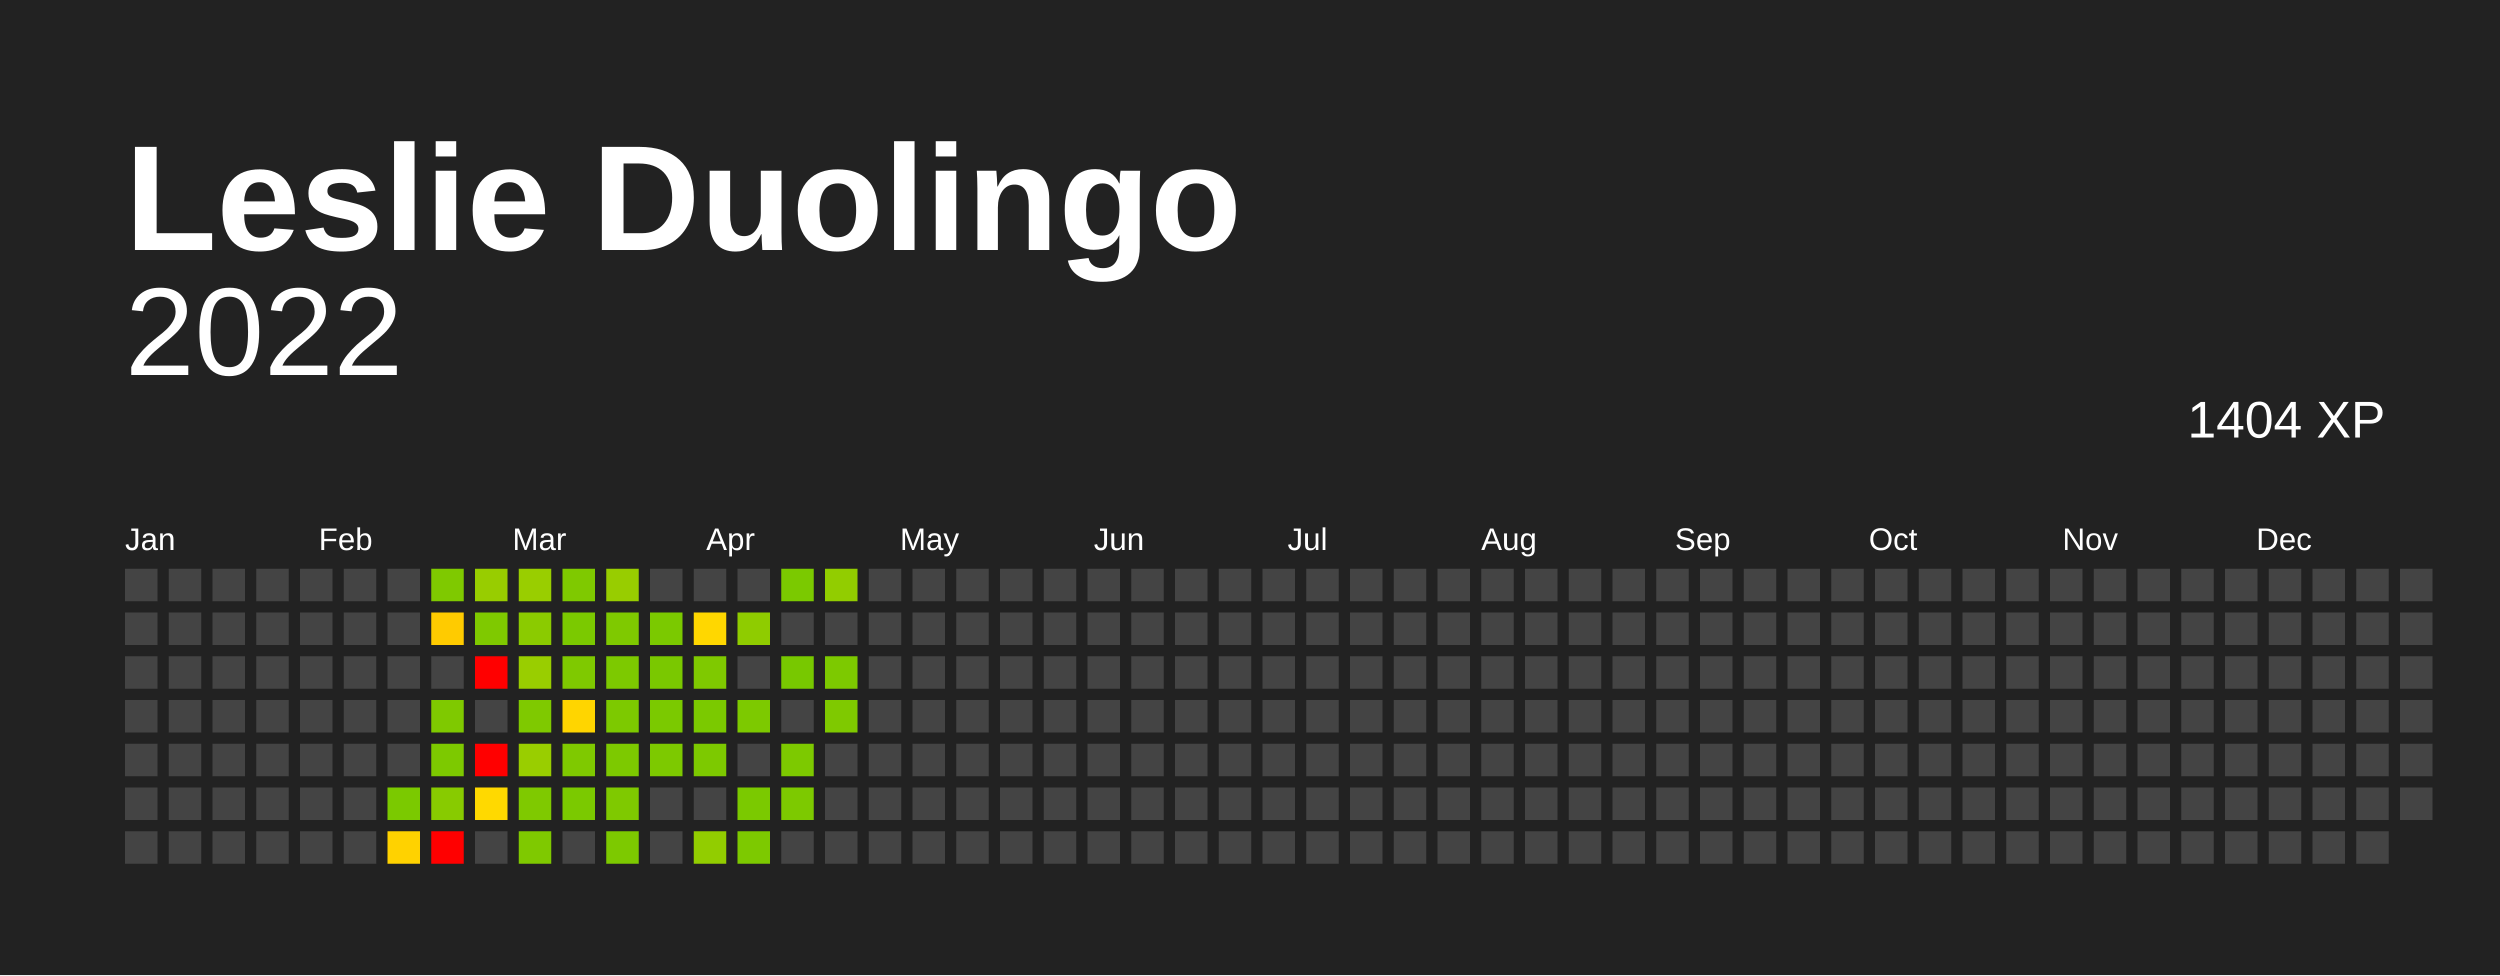
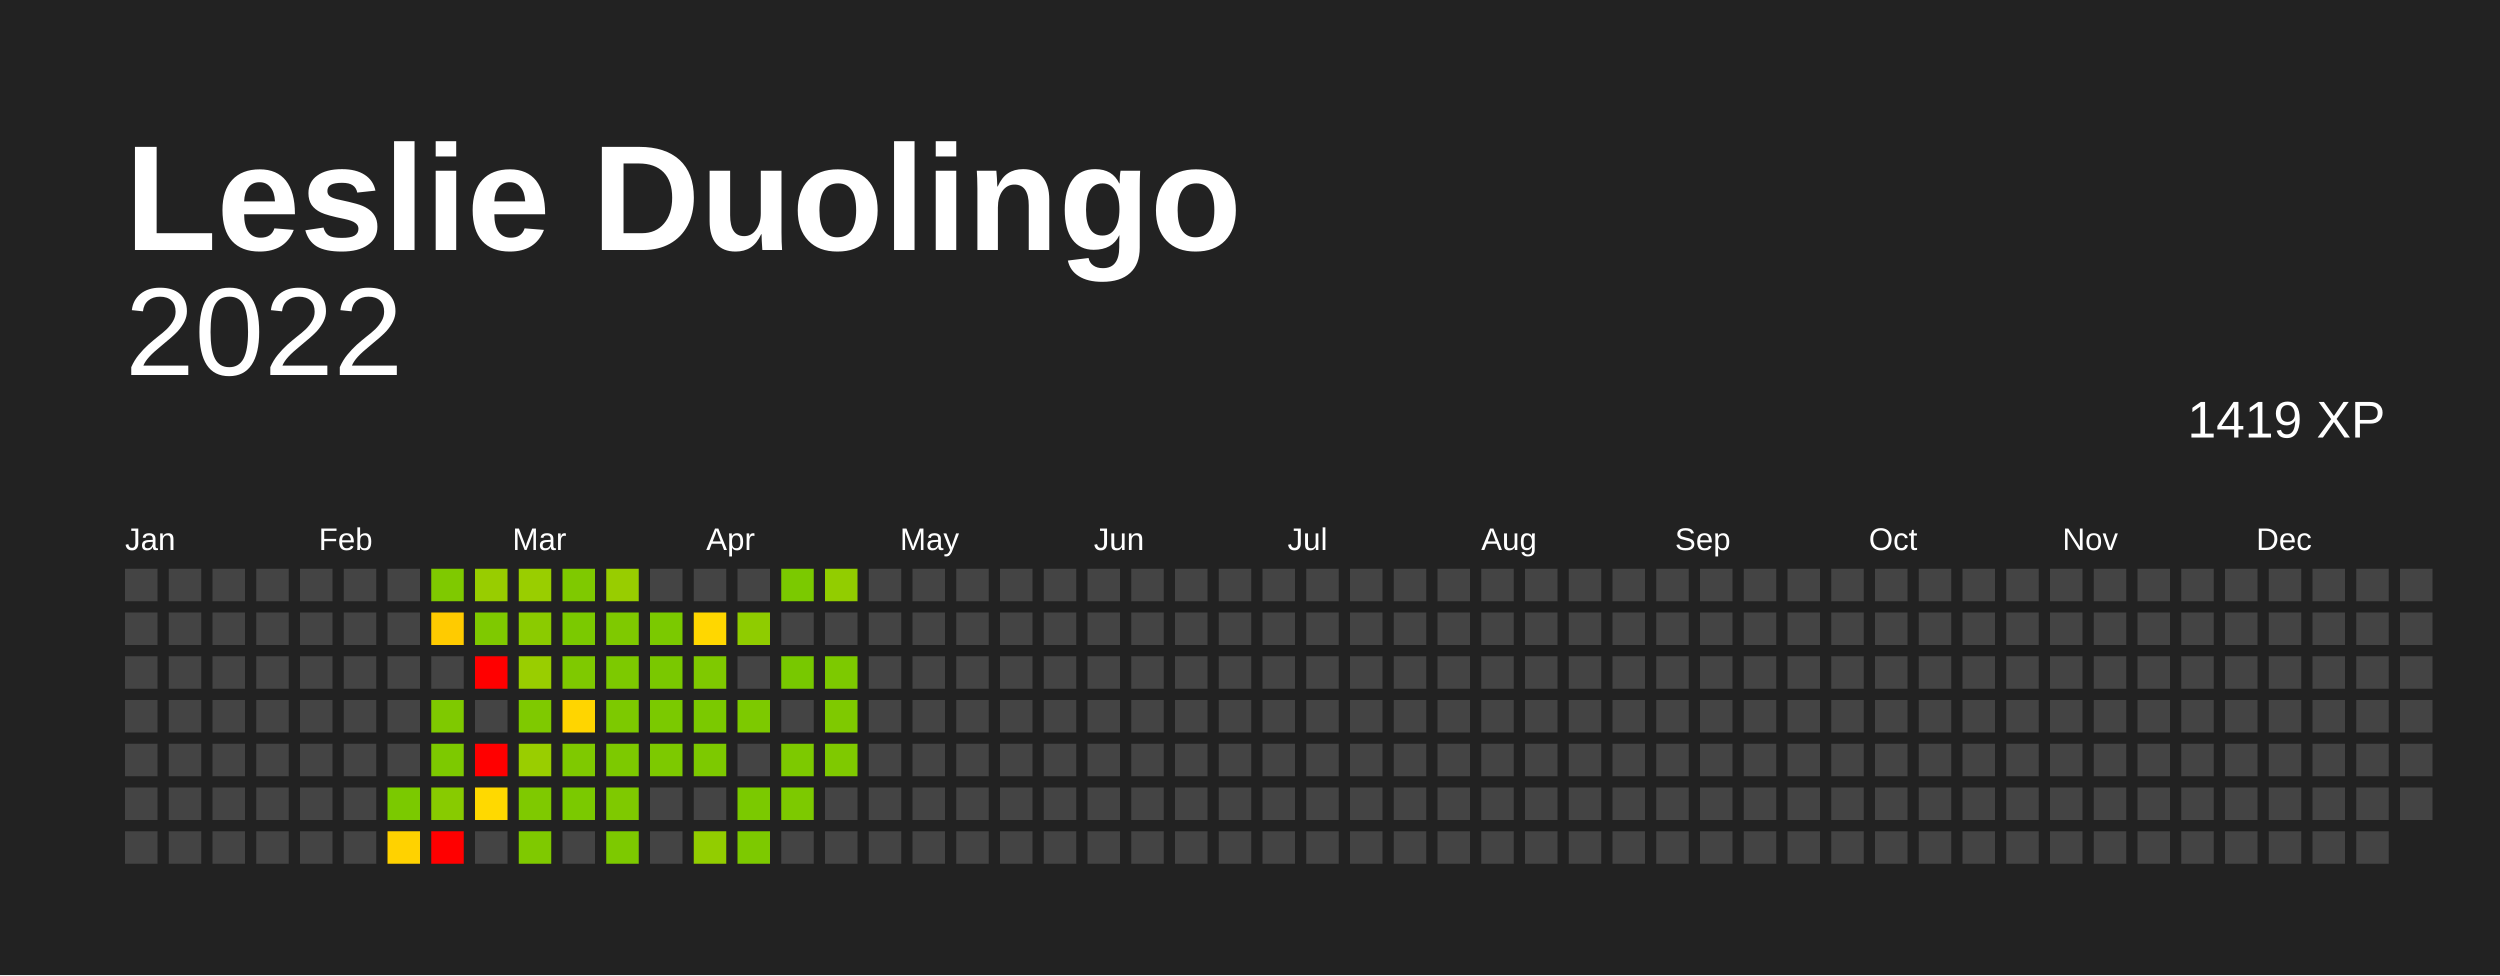
<svg xmlns="http://www.w3.org/2000/svg" baseProfile="full" height="78mm" version="1.1" viewBox="0,0,200,78" width="200mm">
  <defs />
  <rect fill="#222222" height="78" width="200" x="0" y="0" />
  <text fill="#FFFFFF" style="font-size:12px; font-family:Arial; font-weight:bold;" x="10" y="20">Leslie Duolingo</text>
  <text alignment-baseline="hanging" fill="#FFFFFF" style="font-size:10.0px; font-family:Arial;" x="10" y="30">2022</text>
-   <text alignment-baseline="hanging" fill="#FFFFFF" style="font-size:4.125px; font-family:Arial;" x="175" y="35">1404 XP</text>
+   <text alignment-baseline="hanging" fill="#FFFFFF" style="font-size:4.125px; font-family:Arial;" x="175" y="35">1419 XP</text>
  <text fill="#FFFFFF" style="font-size:2.5px; font-family:Arial" x="10.0" y="44">Jan</text>
  <text fill="#FFFFFF" style="font-size:2.5px; font-family:Arial" x="25.5" y="44">Feb</text>
  <text fill="#FFFFFF" style="font-size:2.5px; font-family:Arial" x="41.0" y="44">Mar</text>
  <text fill="#FFFFFF" style="font-size:2.5px; font-family:Arial" x="56.5" y="44">Apr</text>
  <text fill="#FFFFFF" style="font-size:2.5px; font-family:Arial" x="72.0" y="44">May</text>
  <text fill="#FFFFFF" style="font-size:2.5px; font-family:Arial" x="87.5" y="44">Jun</text>
  <text fill="#FFFFFF" style="font-size:2.5px; font-family:Arial" x="103.0" y="44">Jul</text>
  <text fill="#FFFFFF" style="font-size:2.5px; font-family:Arial" x="118.5" y="44">Aug</text>
  <text fill="#FFFFFF" style="font-size:2.5px; font-family:Arial" x="134.0" y="44">Sep</text>
  <text fill="#FFFFFF" style="font-size:2.5px; font-family:Arial" x="149.5" y="44">Oct</text>
  <text fill="#FFFFFF" style="font-size:2.5px; font-family:Arial" x="165.0" y="44">Nov</text>
  <text fill="#FFFFFF" style="font-size:2.5px; font-family:Arial" x="180.5" y="44">Dec</text>
  <rect fill="#444444" height="2.6" width="2.6" x="10.0" y="45.5" />
  <rect fill="#444444" height="2.6" width="2.6" x="10.0" y="49.0" />
  <rect fill="#444444" height="2.6" width="2.6" x="10.0" y="52.5" />
  <rect fill="#444444" height="2.6" width="2.6" x="10.0" y="56.0" />
  <rect fill="#444444" height="2.6" width="2.6" x="10.0" y="59.5" />
  <rect fill="#444444" height="2.6" width="2.6" x="10.0" y="63.0" />
  <rect fill="#444444" height="2.6" width="2.6" x="10.0" y="66.5" />
  <rect fill="#444444" height="2.6" width="2.6" x="13.5" y="45.5" />
  <rect fill="#444444" height="2.6" width="2.6" x="13.5" y="49.0" />
  <rect fill="#444444" height="2.6" width="2.6" x="13.5" y="52.5" />
  <rect fill="#444444" height="2.6" width="2.6" x="13.5" y="56.0" />
  <rect fill="#444444" height="2.6" width="2.6" x="13.5" y="59.5" />
  <rect fill="#444444" height="2.6" width="2.6" x="13.5" y="63.0" />
  <rect fill="#444444" height="2.6" width="2.6" x="13.5" y="66.5" />
  <rect fill="#444444" height="2.6" width="2.6" x="17.0" y="45.5" />
  <rect fill="#444444" height="2.6" width="2.6" x="17.0" y="49.0" />
  <rect fill="#444444" height="2.6" width="2.6" x="17.0" y="52.5" />
  <rect fill="#444444" height="2.6" width="2.6" x="17.0" y="56.0" />
  <rect fill="#444444" height="2.6" width="2.6" x="17.0" y="59.5" />
  <rect fill="#444444" height="2.6" width="2.6" x="17.0" y="63.0" />
  <rect fill="#444444" height="2.6" width="2.6" x="17.0" y="66.5" />
  <rect fill="#444444" height="2.6" width="2.6" x="20.5" y="45.5" />
  <rect fill="#444444" height="2.6" width="2.6" x="20.5" y="49.0" />
  <rect fill="#444444" height="2.6" width="2.6" x="20.5" y="52.5" />
  <rect fill="#444444" height="2.6" width="2.6" x="20.5" y="56.0" />
  <rect fill="#444444" height="2.6" width="2.6" x="20.5" y="59.5" />
  <rect fill="#444444" height="2.6" width="2.6" x="20.5" y="63.0" />
  <rect fill="#444444" height="2.6" width="2.6" x="20.5" y="66.5" />
  <rect fill="#444444" height="2.6" width="2.6" x="24.0" y="45.5" />
  <rect fill="#444444" height="2.6" width="2.6" x="24.0" y="49.0" />
  <rect fill="#444444" height="2.6" width="2.6" x="24.0" y="52.5" />
  <rect fill="#444444" height="2.6" width="2.6" x="24.0" y="56.0" />
  <rect fill="#444444" height="2.6" width="2.6" x="24.0" y="59.5" />
  <rect fill="#444444" height="2.6" width="2.6" x="24.0" y="63.0" />
  <rect fill="#444444" height="2.6" width="2.6" x="24.0" y="66.5" />
  <rect fill="#444444" height="2.6" width="2.6" x="27.5" y="45.5" />
  <rect fill="#444444" height="2.6" width="2.6" x="27.5" y="49.0" />
  <rect fill="#444444" height="2.6" width="2.6" x="27.5" y="52.5" />
  <rect fill="#444444" height="2.6" width="2.6" x="27.5" y="56.0" />
  <rect fill="#444444" height="2.6" width="2.6" x="27.5" y="59.5" />
  <rect fill="#444444" height="2.6" width="2.6" x="27.5" y="63.0" />
  <rect fill="#444444" height="2.6" width="2.6" x="27.5" y="66.5" />
  <rect fill="#444444" height="2.6" width="2.6" x="31.0" y="45.5" />
  <rect fill="#444444" height="2.6" width="2.6" x="31.0" y="49.0" />
  <rect fill="#444444" height="2.6" width="2.6" x="31.0" y="52.5" />
  <rect fill="#444444" height="2.6" width="2.6" x="31.0" y="56.0" />
  <rect fill="#444444" height="2.6" width="2.6" x="31.0" y="59.5" />
  <rect fill="#7bc900" height="2.6" width="2.6" x="31.0" y="63.0" />
  <rect fill="#ffd200" height="2.6" width="2.6" x="31.0" y="66.5" />
  <rect fill="#7fc900" height="2.6" width="2.6" x="34.5" y="45.5" />
  <rect fill="#ffcb00" height="2.6" width="2.6" x="34.5" y="49.0" />
  <rect fill="#444444" height="2.6" width="2.6" x="34.5" y="52.5" />
  <rect fill="#7fc900" height="2.6" width="2.6" x="34.5" y="56.0" />
  <rect fill="#7dc900" height="2.6" width="2.6" x="34.5" y="59.5" />
  <rect fill="#88cb00" height="2.6" width="2.6" x="34.5" y="63.0" />
  <rect fill="red" height="2.6" width="2.6" x="34.5" y="66.5" />
  <rect fill="#98cd00" height="2.6" width="2.6" x="38.0" y="45.5" />
  <rect fill="#7fc900" height="2.6" width="2.6" x="38.0" y="49.0" />
  <rect fill="red" height="2.6" width="2.6" x="38.0" y="52.5" />
  <rect fill="#444444" height="2.6" width="2.6" x="38.0" y="56.0" />
  <rect fill="red" height="2.6" width="2.6" x="38.0" y="59.5" />
  <rect fill="#ffd900" height="2.6" width="2.6" x="38.0" y="63.0" />
  <rect fill="#444444" height="2.6" width="2.6" x="38.0" y="66.5" />
  <rect fill="#99ce00" height="2.6" width="2.6" x="41.5" y="45.5" />
  <rect fill="#8bcb00" height="2.6" width="2.6" x="41.5" y="49.0" />
  <rect fill="#99ce00" height="2.6" width="2.6" x="41.5" y="52.5" />
  <rect fill="#7fc900" height="2.6" width="2.6" x="41.5" y="56.0" />
  <rect fill="#99ce00" height="2.6" width="2.6" x="41.5" y="59.5" />
  <rect fill="#7fc900" height="2.6" width="2.6" x="41.5" y="63.0" />
  <rect fill="#7fc900" height="2.6" width="2.6" x="41.5" y="66.5" />
  <rect fill="#7fc900" height="2.6" width="2.6" x="45.0" y="45.5" />
  <rect fill="#7bc900" height="2.6" width="2.6" x="45.0" y="49.0" />
  <rect fill="#7fc900" height="2.6" width="2.6" x="45.0" y="52.5" />
  <rect fill="#ffd500" height="2.6" width="2.6" x="45.0" y="56.0" />
  <rect fill="#7fc900" height="2.6" width="2.6" x="45.0" y="59.5" />
  <rect fill="#7bc900" height="2.6" width="2.6" x="45.0" y="63.0" />
  <rect fill="#444444" height="2.6" width="2.6" x="45.0" y="66.5" />
  <rect fill="#98cd00" height="2.6" width="2.6" x="48.5" y="45.5" />
  <rect fill="#7fc900" height="2.6" width="2.6" x="48.5" y="49.0" />
  <rect fill="#7dc900" height="2.6" width="2.6" x="48.5" y="52.5" />
  <rect fill="#7dc900" height="2.6" width="2.6" x="48.5" y="56.0" />
  <rect fill="#7dc900" height="2.6" width="2.6" x="48.5" y="59.5" />
  <rect fill="#7fc900" height="2.6" width="2.6" x="48.5" y="63.0" />
  <rect fill="#7dc900" height="2.6" width="2.6" x="48.5" y="66.5" />
  <rect fill="#444444" height="2.6" width="2.6" x="52.0" y="45.5" />
  <rect fill="#7bc900" height="2.6" width="2.6" x="52.0" y="49.0" />
  <rect fill="#7ac800" height="2.6" width="2.6" x="52.0" y="52.5" />
  <rect fill="#7bc900" height="2.6" width="2.6" x="52.0" y="56.0" />
  <rect fill="#7dc900" height="2.6" width="2.6" x="52.0" y="59.5" />
  <rect fill="#444444" height="2.6" width="2.6" x="52.0" y="63.0" />
  <rect fill="#444444" height="2.6" width="2.6" x="52.0" y="66.5" />
  <rect fill="#444444" height="2.6" width="2.6" x="55.5" y="45.5" />
  <rect fill="#ffd700" height="2.6" width="2.6" x="55.5" y="49.0" />
  <rect fill="#7fc900" height="2.6" width="2.6" x="55.5" y="52.5" />
  <rect fill="#7bc900" height="2.6" width="2.6" x="55.5" y="56.0" />
  <rect fill="#7dc900" height="2.6" width="2.6" x="55.5" y="59.5" />
  <rect fill="#444444" height="2.6" width="2.6" x="55.5" y="63.0" />
  <rect fill="#92cd00" height="2.6" width="2.6" x="55.5" y="66.5" />
  <rect fill="#444444" height="2.6" width="2.6" x="59.0" y="45.5" />
  <rect fill="#8fcc00" height="2.6" width="2.6" x="59.0" y="49.0" />
  <rect fill="#444444" height="2.6" width="2.6" x="59.0" y="52.5" />
  <rect fill="#7dc900" height="2.6" width="2.6" x="59.0" y="56.0" />
  <rect fill="#444444" height="2.6" width="2.6" x="59.0" y="59.5" />
  <rect fill="#7bc900" height="2.6" width="2.6" x="59.0" y="63.0" />
  <rect fill="#7dc900" height="2.6" width="2.6" x="59.0" y="66.5" />
  <rect fill="#7bc900" height="2.6" width="2.6" x="62.5" y="45.5" />
  <rect fill="#444444" height="2.6" width="2.6" x="62.5" y="49.0" />
  <rect fill="#78c800" height="2.6" width="2.6" x="62.5" y="52.5" />
  <rect fill="#444444" height="2.6" width="2.6" x="62.5" y="56.0" />
  <rect fill="#7dc900" height="2.6" width="2.6" x="62.5" y="59.5" />
  <rect fill="#7dc900" height="2.6" width="2.6" x="62.5" y="63.0" />
  <rect fill="#444444" height="2.6" width="2.6" x="62.5" y="66.5" />
  <rect fill="#92cd00" height="2.6" width="2.6" x="66.0" y="45.5" />
  <rect fill="#444444" height="2.6" width="2.6" x="66.0" y="49.0" />
  <rect fill="#7dc900" height="2.6" width="2.6" x="66.0" y="52.5" />
  <rect fill="#7fc900" height="2.6" width="2.6" x="66.0" y="56.0" />
-   <rect fill="#444444" height="2.6" width="2.6" x="66.0" y="59.5" />
+   <rect fill="#7fc900" height="2.6" width="2.6" x="66.0" y="59.5" />
  <rect fill="#444444" height="2.6" width="2.6" x="66.0" y="63.0" />
  <rect fill="#444444" height="2.6" width="2.6" x="66.0" y="66.5" />
  <rect fill="#444444" height="2.6" width="2.6" x="69.5" y="45.5" />
  <rect fill="#444444" height="2.6" width="2.6" x="69.5" y="49.0" />
  <rect fill="#444444" height="2.6" width="2.6" x="69.5" y="52.5" />
  <rect fill="#444444" height="2.6" width="2.6" x="69.5" y="56.0" />
  <rect fill="#444444" height="2.6" width="2.6" x="69.5" y="59.5" />
  <rect fill="#444444" height="2.6" width="2.6" x="69.5" y="63.0" />
  <rect fill="#444444" height="2.6" width="2.6" x="69.5" y="66.5" />
  <rect fill="#444444" height="2.6" width="2.6" x="73.0" y="45.5" />
  <rect fill="#444444" height="2.6" width="2.6" x="73.0" y="49.0" />
  <rect fill="#444444" height="2.6" width="2.6" x="73.0" y="52.5" />
  <rect fill="#444444" height="2.6" width="2.6" x="73.0" y="56.0" />
  <rect fill="#444444" height="2.6" width="2.6" x="73.0" y="59.5" />
  <rect fill="#444444" height="2.6" width="2.6" x="73.0" y="63.0" />
  <rect fill="#444444" height="2.6" width="2.6" x="73.0" y="66.5" />
  <rect fill="#444444" height="2.6" width="2.6" x="76.5" y="45.5" />
  <rect fill="#444444" height="2.6" width="2.6" x="76.5" y="49.0" />
  <rect fill="#444444" height="2.6" width="2.6" x="76.5" y="52.5" />
  <rect fill="#444444" height="2.6" width="2.6" x="76.5" y="56.0" />
  <rect fill="#444444" height="2.6" width="2.6" x="76.5" y="59.5" />
  <rect fill="#444444" height="2.6" width="2.6" x="76.5" y="63.0" />
  <rect fill="#444444" height="2.6" width="2.6" x="76.5" y="66.5" />
  <rect fill="#444444" height="2.6" width="2.6" x="80.0" y="45.5" />
  <rect fill="#444444" height="2.6" width="2.6" x="80.0" y="49.0" />
  <rect fill="#444444" height="2.6" width="2.6" x="80.0" y="52.5" />
  <rect fill="#444444" height="2.6" width="2.6" x="80.0" y="56.0" />
  <rect fill="#444444" height="2.6" width="2.6" x="80.0" y="59.5" />
  <rect fill="#444444" height="2.6" width="2.6" x="80.0" y="63.0" />
  <rect fill="#444444" height="2.6" width="2.6" x="80.0" y="66.5" />
  <rect fill="#444444" height="2.6" width="2.6" x="83.5" y="45.5" />
  <rect fill="#444444" height="2.6" width="2.6" x="83.5" y="49.0" />
  <rect fill="#444444" height="2.6" width="2.6" x="83.5" y="52.5" />
  <rect fill="#444444" height="2.6" width="2.6" x="83.5" y="56.0" />
  <rect fill="#444444" height="2.6" width="2.6" x="83.5" y="59.5" />
  <rect fill="#444444" height="2.6" width="2.6" x="83.5" y="63.0" />
  <rect fill="#444444" height="2.6" width="2.6" x="83.5" y="66.5" />
  <rect fill="#444444" height="2.6" width="2.6" x="87.0" y="45.5" />
  <rect fill="#444444" height="2.6" width="2.6" x="87.0" y="49.0" />
  <rect fill="#444444" height="2.6" width="2.6" x="87.0" y="52.5" />
  <rect fill="#444444" height="2.6" width="2.6" x="87.0" y="56.0" />
  <rect fill="#444444" height="2.6" width="2.6" x="87.0" y="59.5" />
  <rect fill="#444444" height="2.6" width="2.6" x="87.0" y="63.0" />
  <rect fill="#444444" height="2.6" width="2.6" x="87.0" y="66.5" />
  <rect fill="#444444" height="2.6" width="2.6" x="90.5" y="45.5" />
  <rect fill="#444444" height="2.6" width="2.6" x="90.5" y="49.0" />
  <rect fill="#444444" height="2.6" width="2.6" x="90.5" y="52.5" />
  <rect fill="#444444" height="2.6" width="2.6" x="90.5" y="56.0" />
  <rect fill="#444444" height="2.6" width="2.6" x="90.5" y="59.5" />
  <rect fill="#444444" height="2.6" width="2.6" x="90.5" y="63.0" />
  <rect fill="#444444" height="2.6" width="2.6" x="90.5" y="66.5" />
  <rect fill="#444444" height="2.6" width="2.6" x="94.0" y="45.5" />
  <rect fill="#444444" height="2.6" width="2.6" x="94.0" y="49.0" />
  <rect fill="#444444" height="2.6" width="2.6" x="94.0" y="52.5" />
  <rect fill="#444444" height="2.6" width="2.6" x="94.0" y="56.0" />
  <rect fill="#444444" height="2.6" width="2.6" x="94.0" y="59.5" />
  <rect fill="#444444" height="2.6" width="2.6" x="94.0" y="63.0" />
  <rect fill="#444444" height="2.6" width="2.6" x="94.0" y="66.5" />
  <rect fill="#444444" height="2.6" width="2.6" x="97.5" y="45.5" />
  <rect fill="#444444" height="2.6" width="2.6" x="97.5" y="49.0" />
  <rect fill="#444444" height="2.6" width="2.6" x="97.5" y="52.5" />
  <rect fill="#444444" height="2.6" width="2.6" x="97.5" y="56.0" />
  <rect fill="#444444" height="2.6" width="2.6" x="97.5" y="59.5" />
  <rect fill="#444444" height="2.6" width="2.6" x="97.5" y="63.0" />
  <rect fill="#444444" height="2.6" width="2.6" x="97.5" y="66.5" />
  <rect fill="#444444" height="2.6" width="2.6" x="101.0" y="45.5" />
  <rect fill="#444444" height="2.6" width="2.6" x="101.0" y="49.0" />
  <rect fill="#444444" height="2.6" width="2.6" x="101.0" y="52.5" />
  <rect fill="#444444" height="2.6" width="2.6" x="101.0" y="56.0" />
  <rect fill="#444444" height="2.6" width="2.6" x="101.0" y="59.5" />
  <rect fill="#444444" height="2.6" width="2.6" x="101.0" y="63.0" />
  <rect fill="#444444" height="2.6" width="2.6" x="101.0" y="66.5" />
  <rect fill="#444444" height="2.6" width="2.6" x="104.5" y="45.5" />
  <rect fill="#444444" height="2.6" width="2.6" x="104.5" y="49.0" />
  <rect fill="#444444" height="2.6" width="2.6" x="104.5" y="52.5" />
  <rect fill="#444444" height="2.6" width="2.6" x="104.5" y="56.0" />
  <rect fill="#444444" height="2.6" width="2.6" x="104.5" y="59.5" />
  <rect fill="#444444" height="2.6" width="2.6" x="104.5" y="63.0" />
  <rect fill="#444444" height="2.6" width="2.6" x="104.5" y="66.5" />
  <rect fill="#444444" height="2.6" width="2.6" x="108.0" y="45.5" />
  <rect fill="#444444" height="2.6" width="2.6" x="108.0" y="49.0" />
  <rect fill="#444444" height="2.6" width="2.6" x="108.0" y="52.5" />
  <rect fill="#444444" height="2.6" width="2.6" x="108.0" y="56.0" />
  <rect fill="#444444" height="2.6" width="2.6" x="108.0" y="59.5" />
  <rect fill="#444444" height="2.6" width="2.6" x="108.0" y="63.0" />
  <rect fill="#444444" height="2.6" width="2.6" x="108.0" y="66.5" />
  <rect fill="#444444" height="2.6" width="2.6" x="111.5" y="45.5" />
  <rect fill="#444444" height="2.6" width="2.6" x="111.5" y="49.0" />
  <rect fill="#444444" height="2.6" width="2.6" x="111.5" y="52.5" />
  <rect fill="#444444" height="2.6" width="2.6" x="111.5" y="56.0" />
  <rect fill="#444444" height="2.6" width="2.6" x="111.5" y="59.5" />
  <rect fill="#444444" height="2.6" width="2.6" x="111.5" y="63.0" />
  <rect fill="#444444" height="2.6" width="2.6" x="111.5" y="66.5" />
  <rect fill="#444444" height="2.6" width="2.6" x="115.0" y="45.5" />
  <rect fill="#444444" height="2.6" width="2.6" x="115.0" y="49.0" />
  <rect fill="#444444" height="2.6" width="2.6" x="115.0" y="52.5" />
  <rect fill="#444444" height="2.6" width="2.6" x="115.0" y="56.0" />
  <rect fill="#444444" height="2.6" width="2.6" x="115.0" y="59.5" />
  <rect fill="#444444" height="2.6" width="2.6" x="115.0" y="63.0" />
  <rect fill="#444444" height="2.6" width="2.6" x="115.0" y="66.5" />
  <rect fill="#444444" height="2.6" width="2.6" x="118.5" y="45.5" />
  <rect fill="#444444" height="2.6" width="2.6" x="118.5" y="49.0" />
  <rect fill="#444444" height="2.6" width="2.6" x="118.5" y="52.5" />
  <rect fill="#444444" height="2.6" width="2.6" x="118.5" y="56.0" />
  <rect fill="#444444" height="2.6" width="2.6" x="118.5" y="59.5" />
  <rect fill="#444444" height="2.6" width="2.6" x="118.5" y="63.0" />
  <rect fill="#444444" height="2.6" width="2.6" x="118.5" y="66.5" />
  <rect fill="#444444" height="2.6" width="2.6" x="122.0" y="45.5" />
  <rect fill="#444444" height="2.6" width="2.6" x="122.0" y="49.0" />
  <rect fill="#444444" height="2.6" width="2.6" x="122.0" y="52.5" />
  <rect fill="#444444" height="2.6" width="2.6" x="122.0" y="56.0" />
  <rect fill="#444444" height="2.6" width="2.6" x="122.0" y="59.5" />
  <rect fill="#444444" height="2.6" width="2.6" x="122.0" y="63.0" />
  <rect fill="#444444" height="2.6" width="2.6" x="122.0" y="66.5" />
  <rect fill="#444444" height="2.6" width="2.6" x="125.5" y="45.5" />
  <rect fill="#444444" height="2.6" width="2.6" x="125.5" y="49.0" />
  <rect fill="#444444" height="2.6" width="2.6" x="125.5" y="52.5" />
  <rect fill="#444444" height="2.6" width="2.6" x="125.5" y="56.0" />
  <rect fill="#444444" height="2.6" width="2.6" x="125.5" y="59.5" />
  <rect fill="#444444" height="2.6" width="2.6" x="125.5" y="63.0" />
  <rect fill="#444444" height="2.6" width="2.6" x="125.5" y="66.5" />
  <rect fill="#444444" height="2.6" width="2.6" x="129.0" y="45.5" />
  <rect fill="#444444" height="2.6" width="2.6" x="129.0" y="49.0" />
  <rect fill="#444444" height="2.6" width="2.6" x="129.0" y="52.5" />
  <rect fill="#444444" height="2.6" width="2.6" x="129.0" y="56.0" />
  <rect fill="#444444" height="2.6" width="2.6" x="129.0" y="59.5" />
  <rect fill="#444444" height="2.6" width="2.6" x="129.0" y="63.0" />
  <rect fill="#444444" height="2.6" width="2.6" x="129.0" y="66.5" />
  <rect fill="#444444" height="2.6" width="2.6" x="132.5" y="45.5" />
  <rect fill="#444444" height="2.6" width="2.6" x="132.5" y="49.0" />
  <rect fill="#444444" height="2.6" width="2.6" x="132.5" y="52.5" />
  <rect fill="#444444" height="2.6" width="2.6" x="132.5" y="56.0" />
  <rect fill="#444444" height="2.6" width="2.6" x="132.5" y="59.5" />
  <rect fill="#444444" height="2.6" width="2.6" x="132.5" y="63.0" />
  <rect fill="#444444" height="2.6" width="2.6" x="132.5" y="66.5" />
  <rect fill="#444444" height="2.6" width="2.6" x="136.0" y="45.5" />
  <rect fill="#444444" height="2.6" width="2.6" x="136.0" y="49.0" />
  <rect fill="#444444" height="2.6" width="2.6" x="136.0" y="52.5" />
  <rect fill="#444444" height="2.6" width="2.6" x="136.0" y="56.0" />
  <rect fill="#444444" height="2.6" width="2.6" x="136.0" y="59.5" />
  <rect fill="#444444" height="2.6" width="2.6" x="136.0" y="63.0" />
  <rect fill="#444444" height="2.6" width="2.6" x="136.0" y="66.5" />
  <rect fill="#444444" height="2.6" width="2.6" x="139.5" y="45.5" />
  <rect fill="#444444" height="2.6" width="2.6" x="139.5" y="49.0" />
  <rect fill="#444444" height="2.6" width="2.6" x="139.5" y="52.5" />
  <rect fill="#444444" height="2.6" width="2.6" x="139.5" y="56.0" />
  <rect fill="#444444" height="2.6" width="2.6" x="139.5" y="59.5" />
  <rect fill="#444444" height="2.6" width="2.6" x="139.5" y="63.0" />
  <rect fill="#444444" height="2.6" width="2.6" x="139.5" y="66.5" />
  <rect fill="#444444" height="2.6" width="2.6" x="143.0" y="45.5" />
  <rect fill="#444444" height="2.6" width="2.6" x="143.0" y="49.0" />
  <rect fill="#444444" height="2.6" width="2.6" x="143.0" y="52.5" />
  <rect fill="#444444" height="2.6" width="2.6" x="143.0" y="56.0" />
  <rect fill="#444444" height="2.6" width="2.6" x="143.0" y="59.5" />
  <rect fill="#444444" height="2.6" width="2.6" x="143.0" y="63.0" />
  <rect fill="#444444" height="2.6" width="2.6" x="143.0" y="66.5" />
  <rect fill="#444444" height="2.6" width="2.6" x="146.5" y="45.5" />
  <rect fill="#444444" height="2.6" width="2.6" x="146.5" y="49.0" />
  <rect fill="#444444" height="2.6" width="2.6" x="146.5" y="52.5" />
  <rect fill="#444444" height="2.6" width="2.6" x="146.5" y="56.0" />
  <rect fill="#444444" height="2.6" width="2.6" x="146.5" y="59.5" />
  <rect fill="#444444" height="2.6" width="2.6" x="146.5" y="63.0" />
  <rect fill="#444444" height="2.6" width="2.6" x="146.5" y="66.5" />
  <rect fill="#444444" height="2.6" width="2.6" x="150.0" y="45.5" />
  <rect fill="#444444" height="2.6" width="2.6" x="150.0" y="49.0" />
  <rect fill="#444444" height="2.6" width="2.6" x="150.0" y="52.5" />
  <rect fill="#444444" height="2.6" width="2.6" x="150.0" y="56.0" />
  <rect fill="#444444" height="2.6" width="2.6" x="150.0" y="59.5" />
  <rect fill="#444444" height="2.6" width="2.6" x="150.0" y="63.0" />
  <rect fill="#444444" height="2.6" width="2.6" x="150.0" y="66.5" />
  <rect fill="#444444" height="2.6" width="2.6" x="153.5" y="45.5" />
  <rect fill="#444444" height="2.6" width="2.6" x="153.5" y="49.0" />
  <rect fill="#444444" height="2.6" width="2.6" x="153.5" y="52.5" />
  <rect fill="#444444" height="2.6" width="2.6" x="153.5" y="56.0" />
  <rect fill="#444444" height="2.6" width="2.6" x="153.5" y="59.5" />
  <rect fill="#444444" height="2.6" width="2.6" x="153.5" y="63.0" />
  <rect fill="#444444" height="2.6" width="2.6" x="153.5" y="66.5" />
  <rect fill="#444444" height="2.6" width="2.6" x="157.0" y="45.5" />
  <rect fill="#444444" height="2.6" width="2.6" x="157.0" y="49.0" />
  <rect fill="#444444" height="2.6" width="2.6" x="157.0" y="52.5" />
  <rect fill="#444444" height="2.6" width="2.6" x="157.0" y="56.0" />
  <rect fill="#444444" height="2.6" width="2.6" x="157.0" y="59.5" />
  <rect fill="#444444" height="2.6" width="2.6" x="157.0" y="63.0" />
  <rect fill="#444444" height="2.6" width="2.6" x="157.0" y="66.5" />
  <rect fill="#444444" height="2.6" width="2.6" x="160.5" y="45.5" />
  <rect fill="#444444" height="2.6" width="2.6" x="160.5" y="49.0" />
  <rect fill="#444444" height="2.6" width="2.6" x="160.5" y="52.5" />
  <rect fill="#444444" height="2.6" width="2.6" x="160.5" y="56.0" />
  <rect fill="#444444" height="2.6" width="2.6" x="160.5" y="59.5" />
  <rect fill="#444444" height="2.6" width="2.6" x="160.5" y="63.0" />
  <rect fill="#444444" height="2.6" width="2.6" x="160.5" y="66.5" />
  <rect fill="#444444" height="2.6" width="2.6" x="164.0" y="45.5" />
  <rect fill="#444444" height="2.6" width="2.6" x="164.0" y="49.0" />
  <rect fill="#444444" height="2.6" width="2.6" x="164.0" y="52.5" />
  <rect fill="#444444" height="2.6" width="2.6" x="164.0" y="56.0" />
  <rect fill="#444444" height="2.6" width="2.6" x="164.0" y="59.5" />
  <rect fill="#444444" height="2.6" width="2.6" x="164.0" y="63.0" />
  <rect fill="#444444" height="2.6" width="2.6" x="164.0" y="66.5" />
  <rect fill="#444444" height="2.6" width="2.6" x="167.5" y="45.5" />
  <rect fill="#444444" height="2.6" width="2.6" x="167.5" y="49.0" />
  <rect fill="#444444" height="2.6" width="2.6" x="167.5" y="52.5" />
  <rect fill="#444444" height="2.6" width="2.6" x="167.5" y="56.0" />
  <rect fill="#444444" height="2.6" width="2.6" x="167.5" y="59.5" />
  <rect fill="#444444" height="2.6" width="2.6" x="167.5" y="63.0" />
  <rect fill="#444444" height="2.6" width="2.6" x="167.5" y="66.5" />
  <rect fill="#444444" height="2.6" width="2.6" x="171.0" y="45.5" />
  <rect fill="#444444" height="2.6" width="2.6" x="171.0" y="49.0" />
  <rect fill="#444444" height="2.6" width="2.6" x="171.0" y="52.5" />
  <rect fill="#444444" height="2.6" width="2.6" x="171.0" y="56.0" />
  <rect fill="#444444" height="2.6" width="2.6" x="171.0" y="59.5" />
  <rect fill="#444444" height="2.6" width="2.6" x="171.0" y="63.0" />
  <rect fill="#444444" height="2.6" width="2.6" x="171.0" y="66.5" />
  <rect fill="#444444" height="2.6" width="2.6" x="174.5" y="45.5" />
  <rect fill="#444444" height="2.6" width="2.6" x="174.5" y="49.0" />
  <rect fill="#444444" height="2.6" width="2.6" x="174.5" y="52.5" />
  <rect fill="#444444" height="2.6" width="2.6" x="174.5" y="56.0" />
  <rect fill="#444444" height="2.6" width="2.6" x="174.5" y="59.5" />
  <rect fill="#444444" height="2.6" width="2.6" x="174.5" y="63.0" />
  <rect fill="#444444" height="2.6" width="2.6" x="174.5" y="66.5" />
  <rect fill="#444444" height="2.6" width="2.6" x="178.0" y="45.5" />
  <rect fill="#444444" height="2.6" width="2.6" x="178.0" y="49.0" />
  <rect fill="#444444" height="2.6" width="2.6" x="178.0" y="52.5" />
  <rect fill="#444444" height="2.6" width="2.6" x="178.0" y="56.0" />
  <rect fill="#444444" height="2.6" width="2.6" x="178.0" y="59.5" />
  <rect fill="#444444" height="2.6" width="2.6" x="178.0" y="63.0" />
  <rect fill="#444444" height="2.6" width="2.6" x="178.0" y="66.5" />
  <rect fill="#444444" height="2.6" width="2.6" x="181.5" y="45.5" />
  <rect fill="#444444" height="2.6" width="2.6" x="181.5" y="49.0" />
  <rect fill="#444444" height="2.6" width="2.6" x="181.5" y="52.5" />
  <rect fill="#444444" height="2.6" width="2.6" x="181.5" y="56.0" />
  <rect fill="#444444" height="2.6" width="2.6" x="181.5" y="59.5" />
  <rect fill="#444444" height="2.6" width="2.6" x="181.5" y="63.0" />
  <rect fill="#444444" height="2.6" width="2.6" x="181.5" y="66.5" />
  <rect fill="#444444" height="2.6" width="2.6" x="185.0" y="45.5" />
  <rect fill="#444444" height="2.6" width="2.6" x="185.0" y="49.0" />
  <rect fill="#444444" height="2.6" width="2.6" x="185.0" y="52.5" />
  <rect fill="#444444" height="2.6" width="2.6" x="185.0" y="56.0" />
  <rect fill="#444444" height="2.6" width="2.6" x="185.0" y="59.5" />
  <rect fill="#444444" height="2.6" width="2.6" x="185.0" y="63.0" />
  <rect fill="#444444" height="2.6" width="2.6" x="185.0" y="66.5" />
  <rect fill="#444444" height="2.6" width="2.6" x="188.5" y="45.5" />
  <rect fill="#444444" height="2.6" width="2.6" x="188.5" y="49.0" />
  <rect fill="#444444" height="2.6" width="2.6" x="188.5" y="52.5" />
  <rect fill="#444444" height="2.6" width="2.6" x="188.5" y="56.0" />
  <rect fill="#444444" height="2.6" width="2.6" x="188.5" y="59.5" />
  <rect fill="#444444" height="2.6" width="2.6" x="188.5" y="63.0" />
  <rect fill="#444444" height="2.6" width="2.6" x="188.5" y="66.5" />
  <rect fill="#444444" height="2.6" width="2.6" x="192.0" y="45.5" />
  <rect fill="#444444" height="2.6" width="2.6" x="192.0" y="49.0" />
  <rect fill="#444444" height="2.6" width="2.6" x="192.0" y="52.5" />
  <rect fill="#444444" height="2.6" width="2.6" x="192.0" y="56.0" />
  <rect fill="#444444" height="2.6" width="2.6" x="192.0" y="59.5" />
  <rect fill="#444444" height="2.6" width="2.6" x="192.0" y="63.0" />
</svg>
